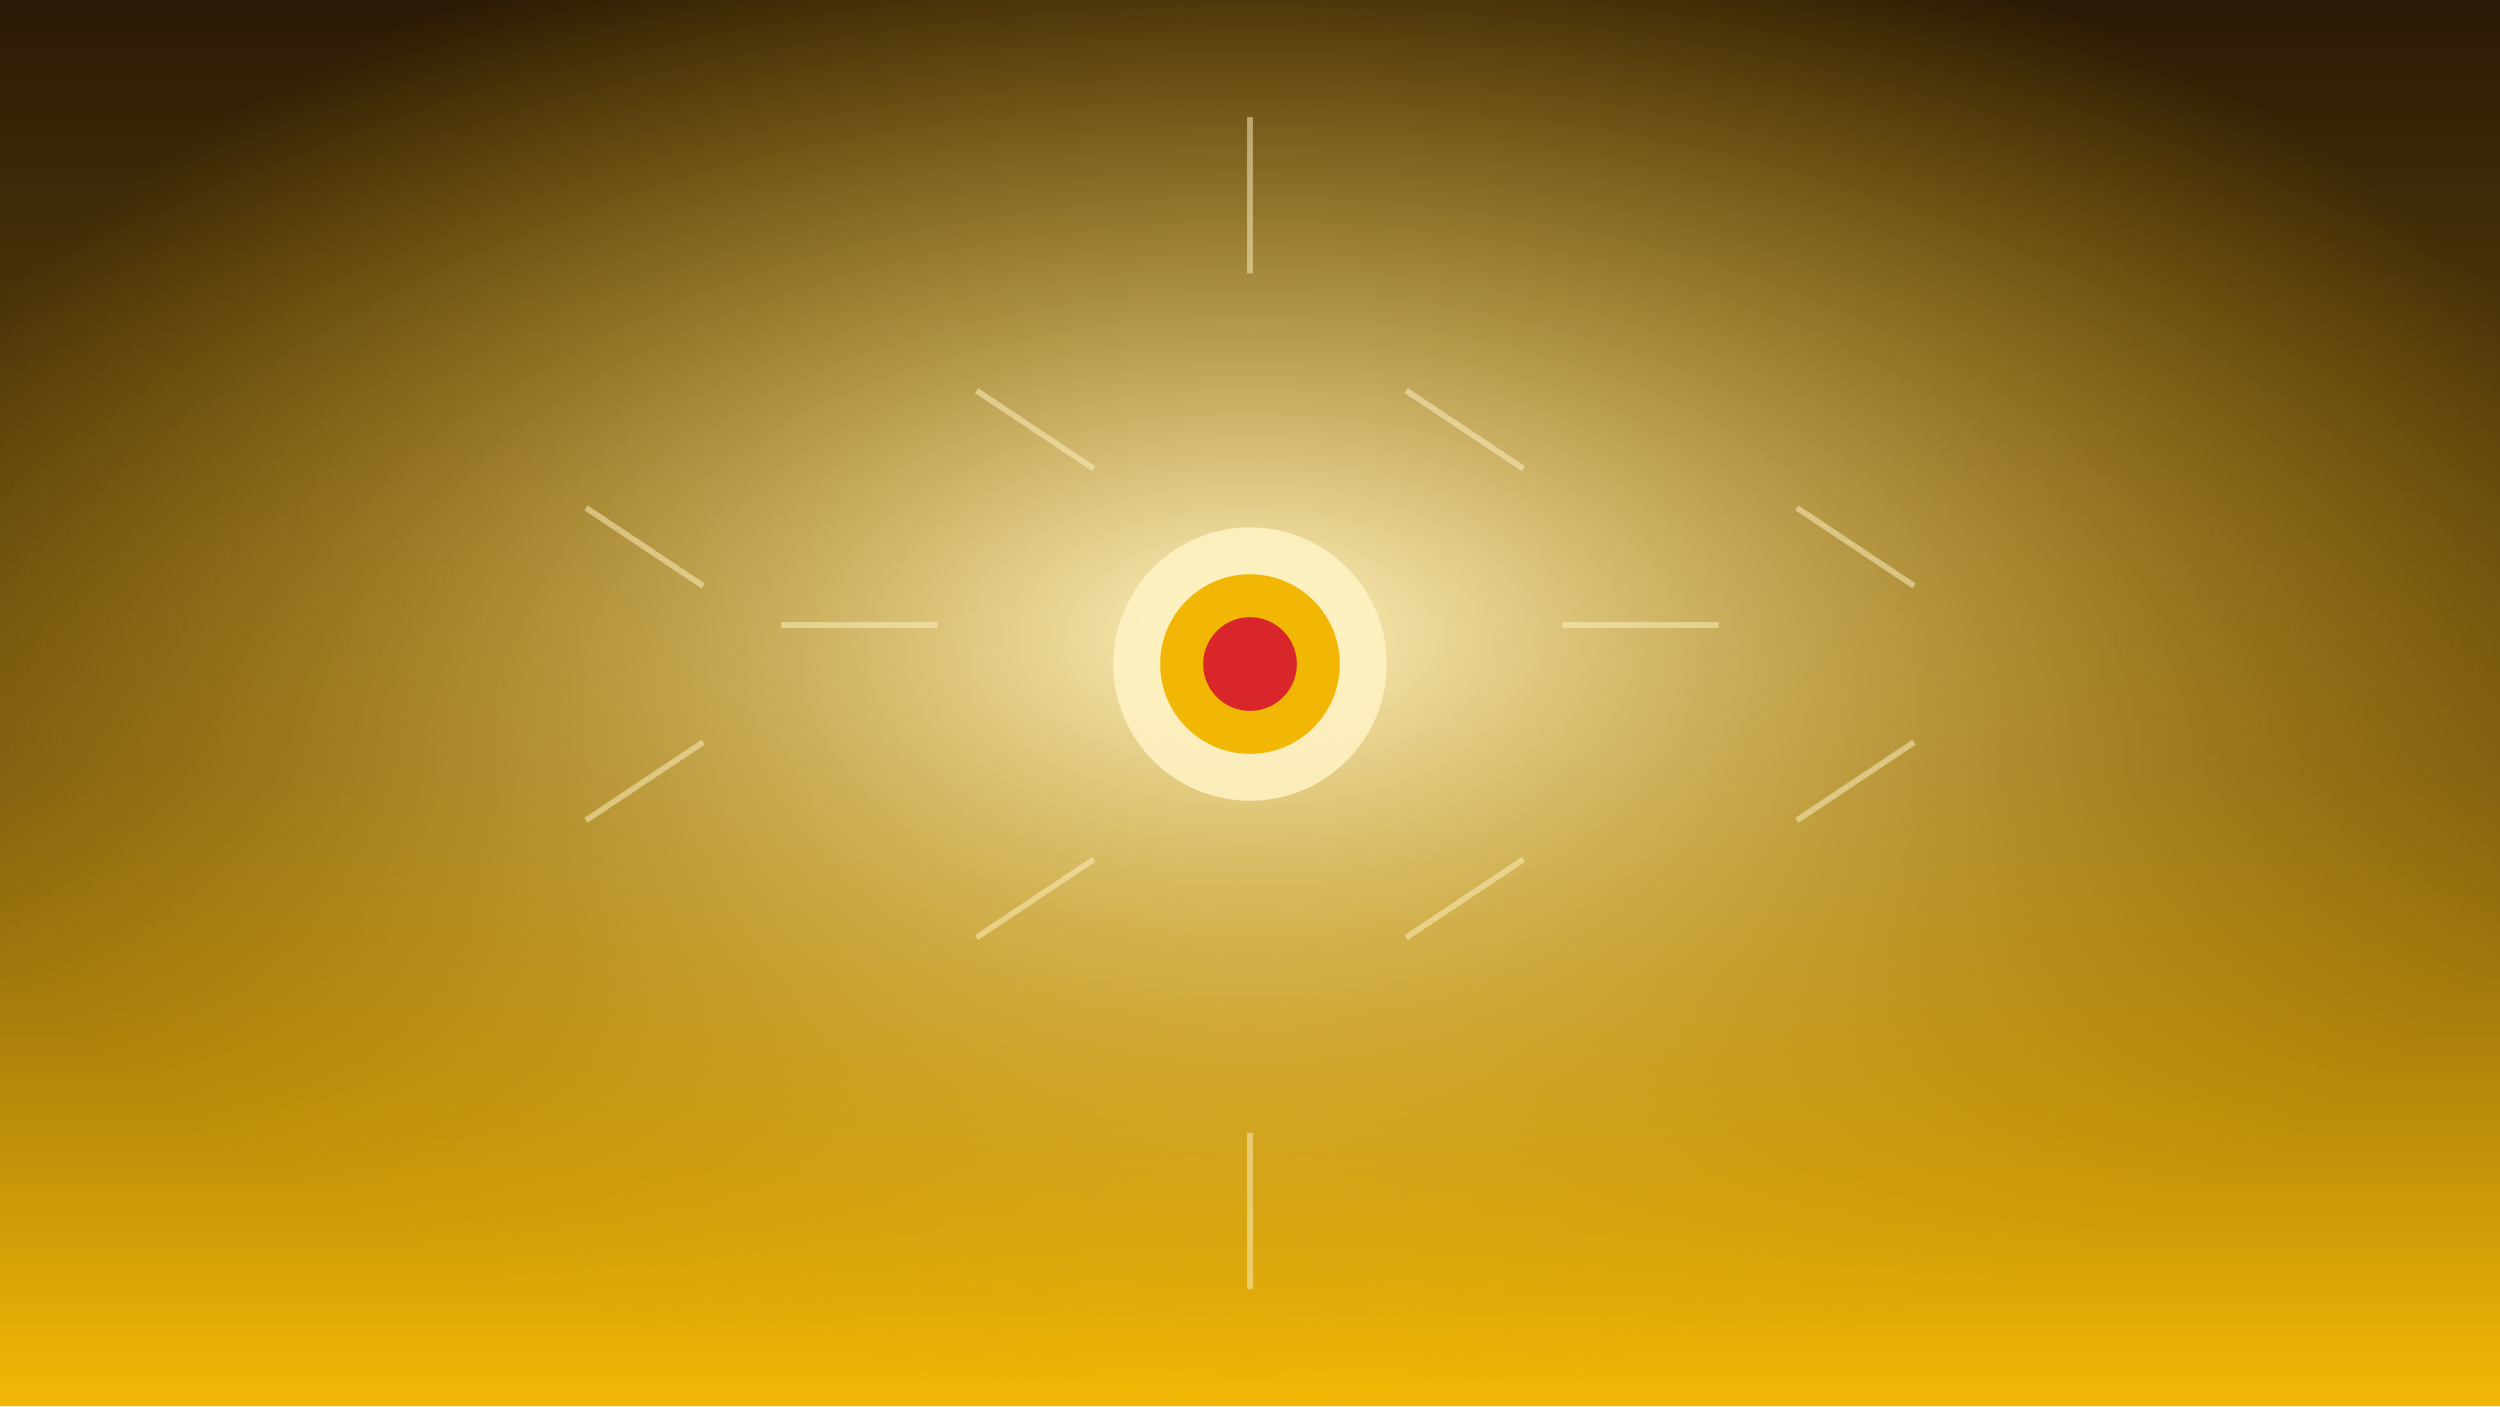
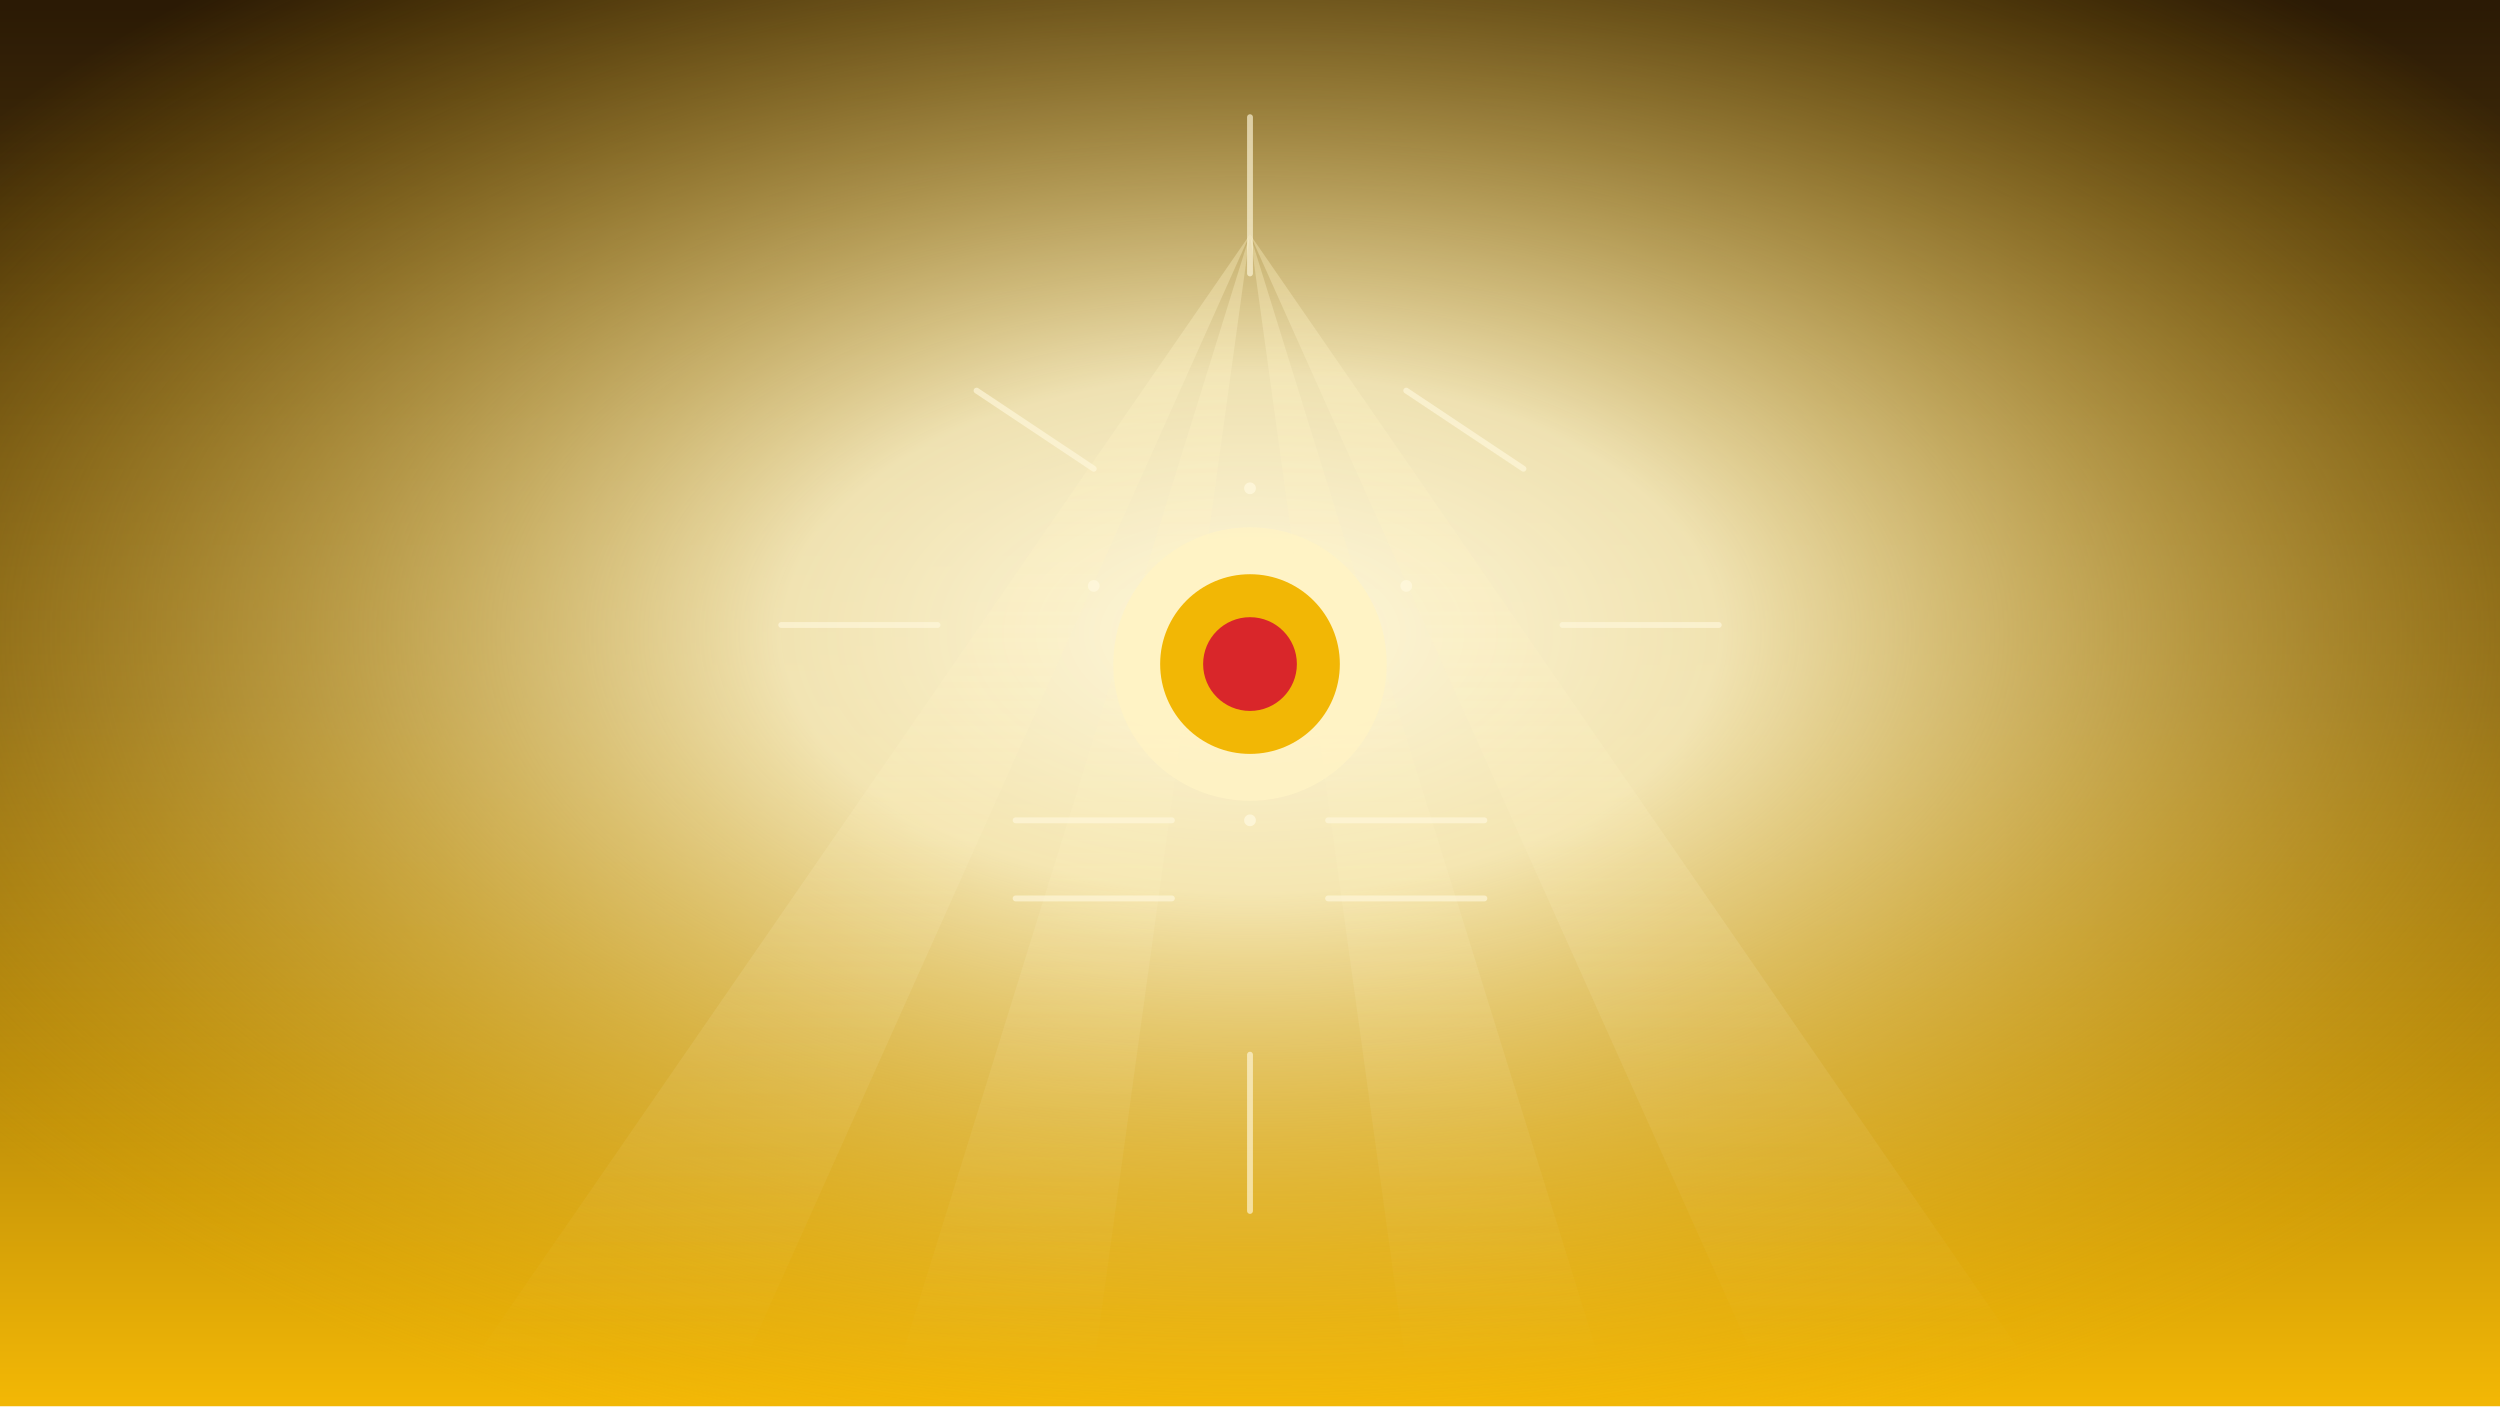
<svg xmlns="http://www.w3.org/2000/svg" viewBox="0 0 1280 720" width="1280" height="720">
  <defs>
    <linearGradient id="bg" x1="0" y1="0" x2="0" y2="1">
      <stop offset="0" stop-color="#2b1a05" />
-       <stop offset="0.55" stop-color="#7a5a10" />
+       <stop offset="0.5" stop-color="#7a5a10" />
      <stop offset="1" stop-color="#f2b705" />
    </linearGradient>
-     <radialGradient id="sun" cx="0.5" cy="0.45" r="0.55">
-       <stop offset="0" stop-color="#fff3c4" />
+     <radialGradient id="sun" cx="0.5" cy="0.45" r="0.62">
+       <stop offset="0" stop-color="#fff8dc" />
+       <stop offset="0.3" stop-color="#fff3c4" stop-opacity="0.9" />
      <stop offset="1" stop-color="#f2b705" stop-opacity="0" />
    </radialGradient>
+     <linearGradient id="ray" x1="0" y1="0" x2="0" y2="1">
+       <stop offset="0" stop-color="#fff3c4" stop-opacity="0.35" />
+       <stop offset="1" stop-color="#fff3c4" stop-opacity="0" />
+     </linearGradient>
  </defs>
  <rect width="1280" height="720" fill="url(#bg)" />
  <rect width="1280" height="720" fill="url(#sun)" />
-   <g stroke="#fff3c4" stroke-width="3" opacity="0.5">
+   <polygon points="640,120 460,700 560,700" fill="url(#ray)" />
+   <polygon points="640,120 720,700 820,700" fill="url(#ray)" />
+   <polygon points="640,120 240,700 380,700" fill="url(#ray)" />
+   <polygon points="640,120 900,700 1040,700" fill="url(#ray)" />
+   <circle cx="640" cy="340" r="70" fill="#fff3c4" opacity="0.9" />
+   <circle cx="640" cy="340" r="46" fill="#f2b705" />
+   <circle cx="640" cy="340" r="24" fill="#d9262a" />
+   <g stroke="#fff8dc" stroke-width="3" opacity="0.65" stroke-linecap="round">
    <line x1="640" y1="60" x2="640" y2="140" />
-     <line x1="640" y1="580" x2="640" y2="660" />
+     <line x1="640" y1="540" x2="640" y2="620" />
    <line x1="500" y1="200" x2="560" y2="240" />
    <line x1="720" y1="200" x2="780" y2="240" />
-     <line x1="500" y1="480" x2="560" y2="440" />
-     <line x1="720" y1="480" x2="780" y2="440" />
    <line x1="400" y1="320" x2="480" y2="320" />
    <line x1="800" y1="320" x2="880" y2="320" />
-     <line x1="300" y1="420" x2="360" y2="380" />
-     <line x1="920" y1="420" x2="980" y2="380" />
-     <line x1="300" y1="260" x2="360" y2="300" />
-     <line x1="920" y1="260" x2="980" y2="300" />
+     <line x1="520" y1="420" x2="600" y2="420" />
+     <line x1="680" y1="420" x2="760" y2="420" />
+     <line x1="520" y1="460" x2="600" y2="460" />
+     <line x1="680" y1="460" x2="760" y2="460" />
  </g>
-   <circle cx="640" cy="340" r="70" fill="#fff3c4" opacity="0.85" />
-   <circle cx="640" cy="340" r="46" fill="#f2b705" />
-   <circle cx="640" cy="340" r="24" fill="#d9262a" />
+   <g fill="#fff8dc" opacity="0.8">
+     <circle cx="560" cy="300" r="3" />
+     <circle cx="720" cy="300" r="3" />
+     <circle cx="640" cy="250" r="3" />
+     <circle cx="640" cy="420" r="3" />
+   </g>
</svg>
